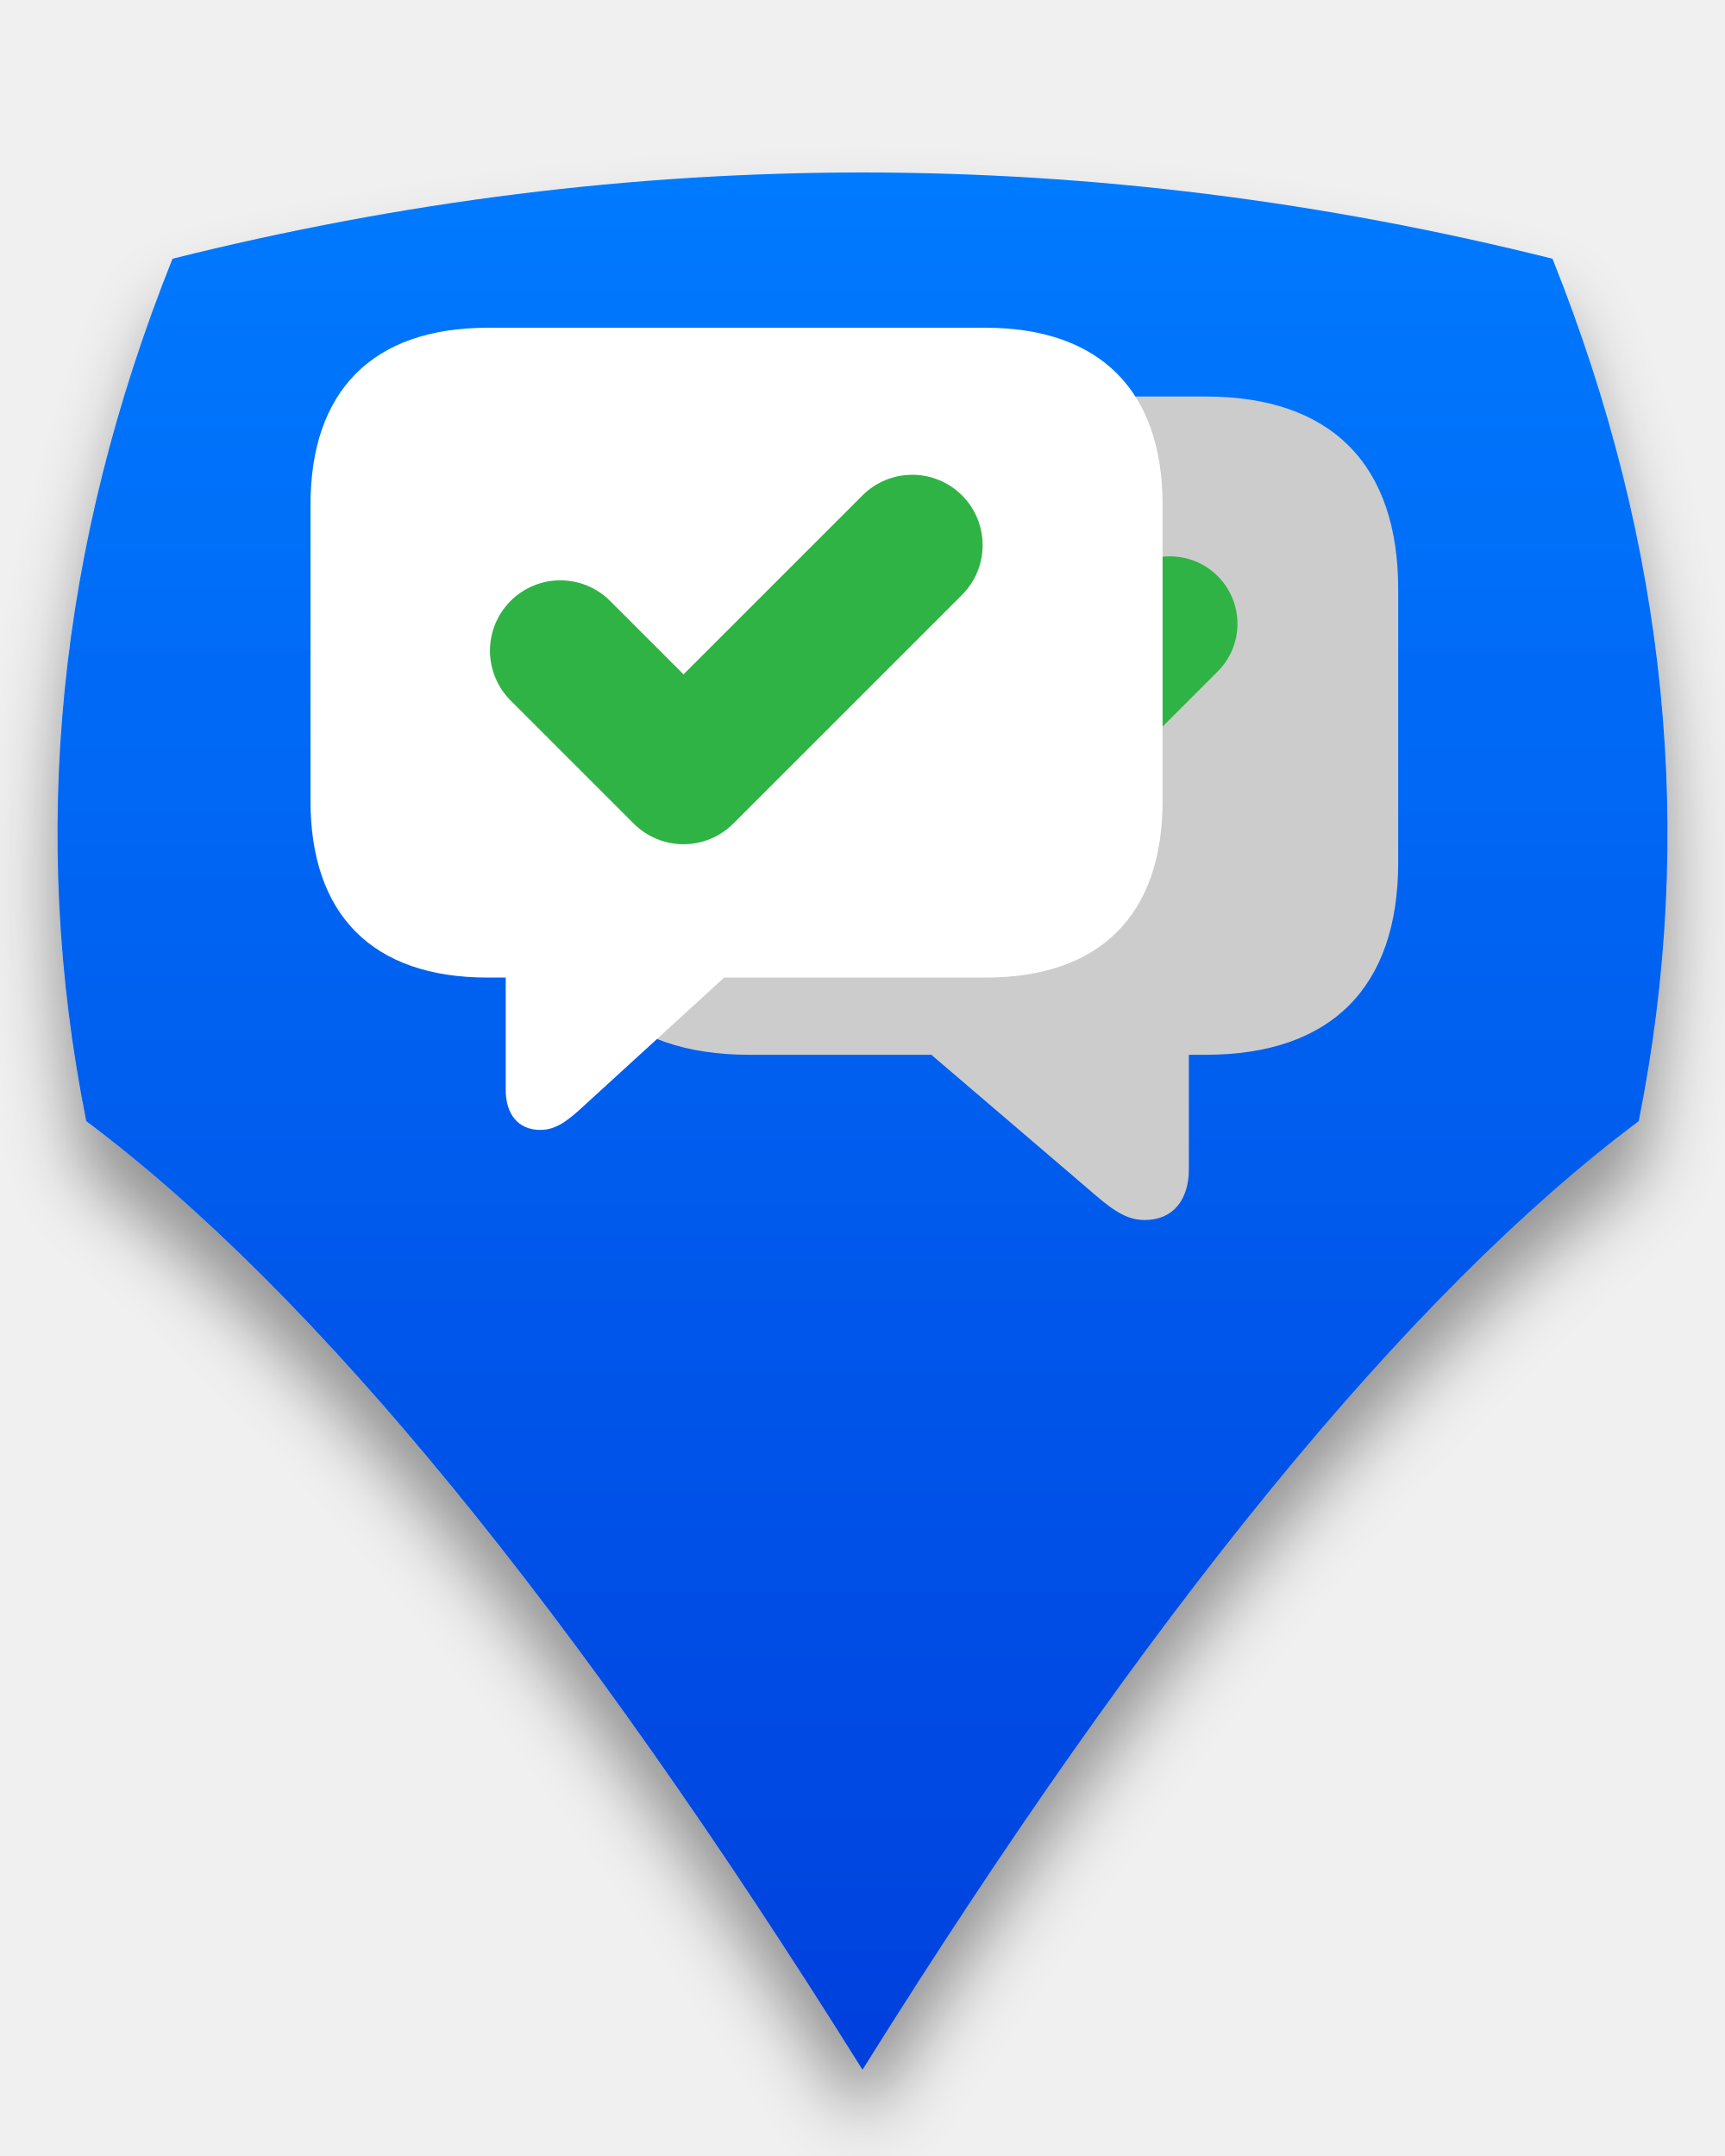
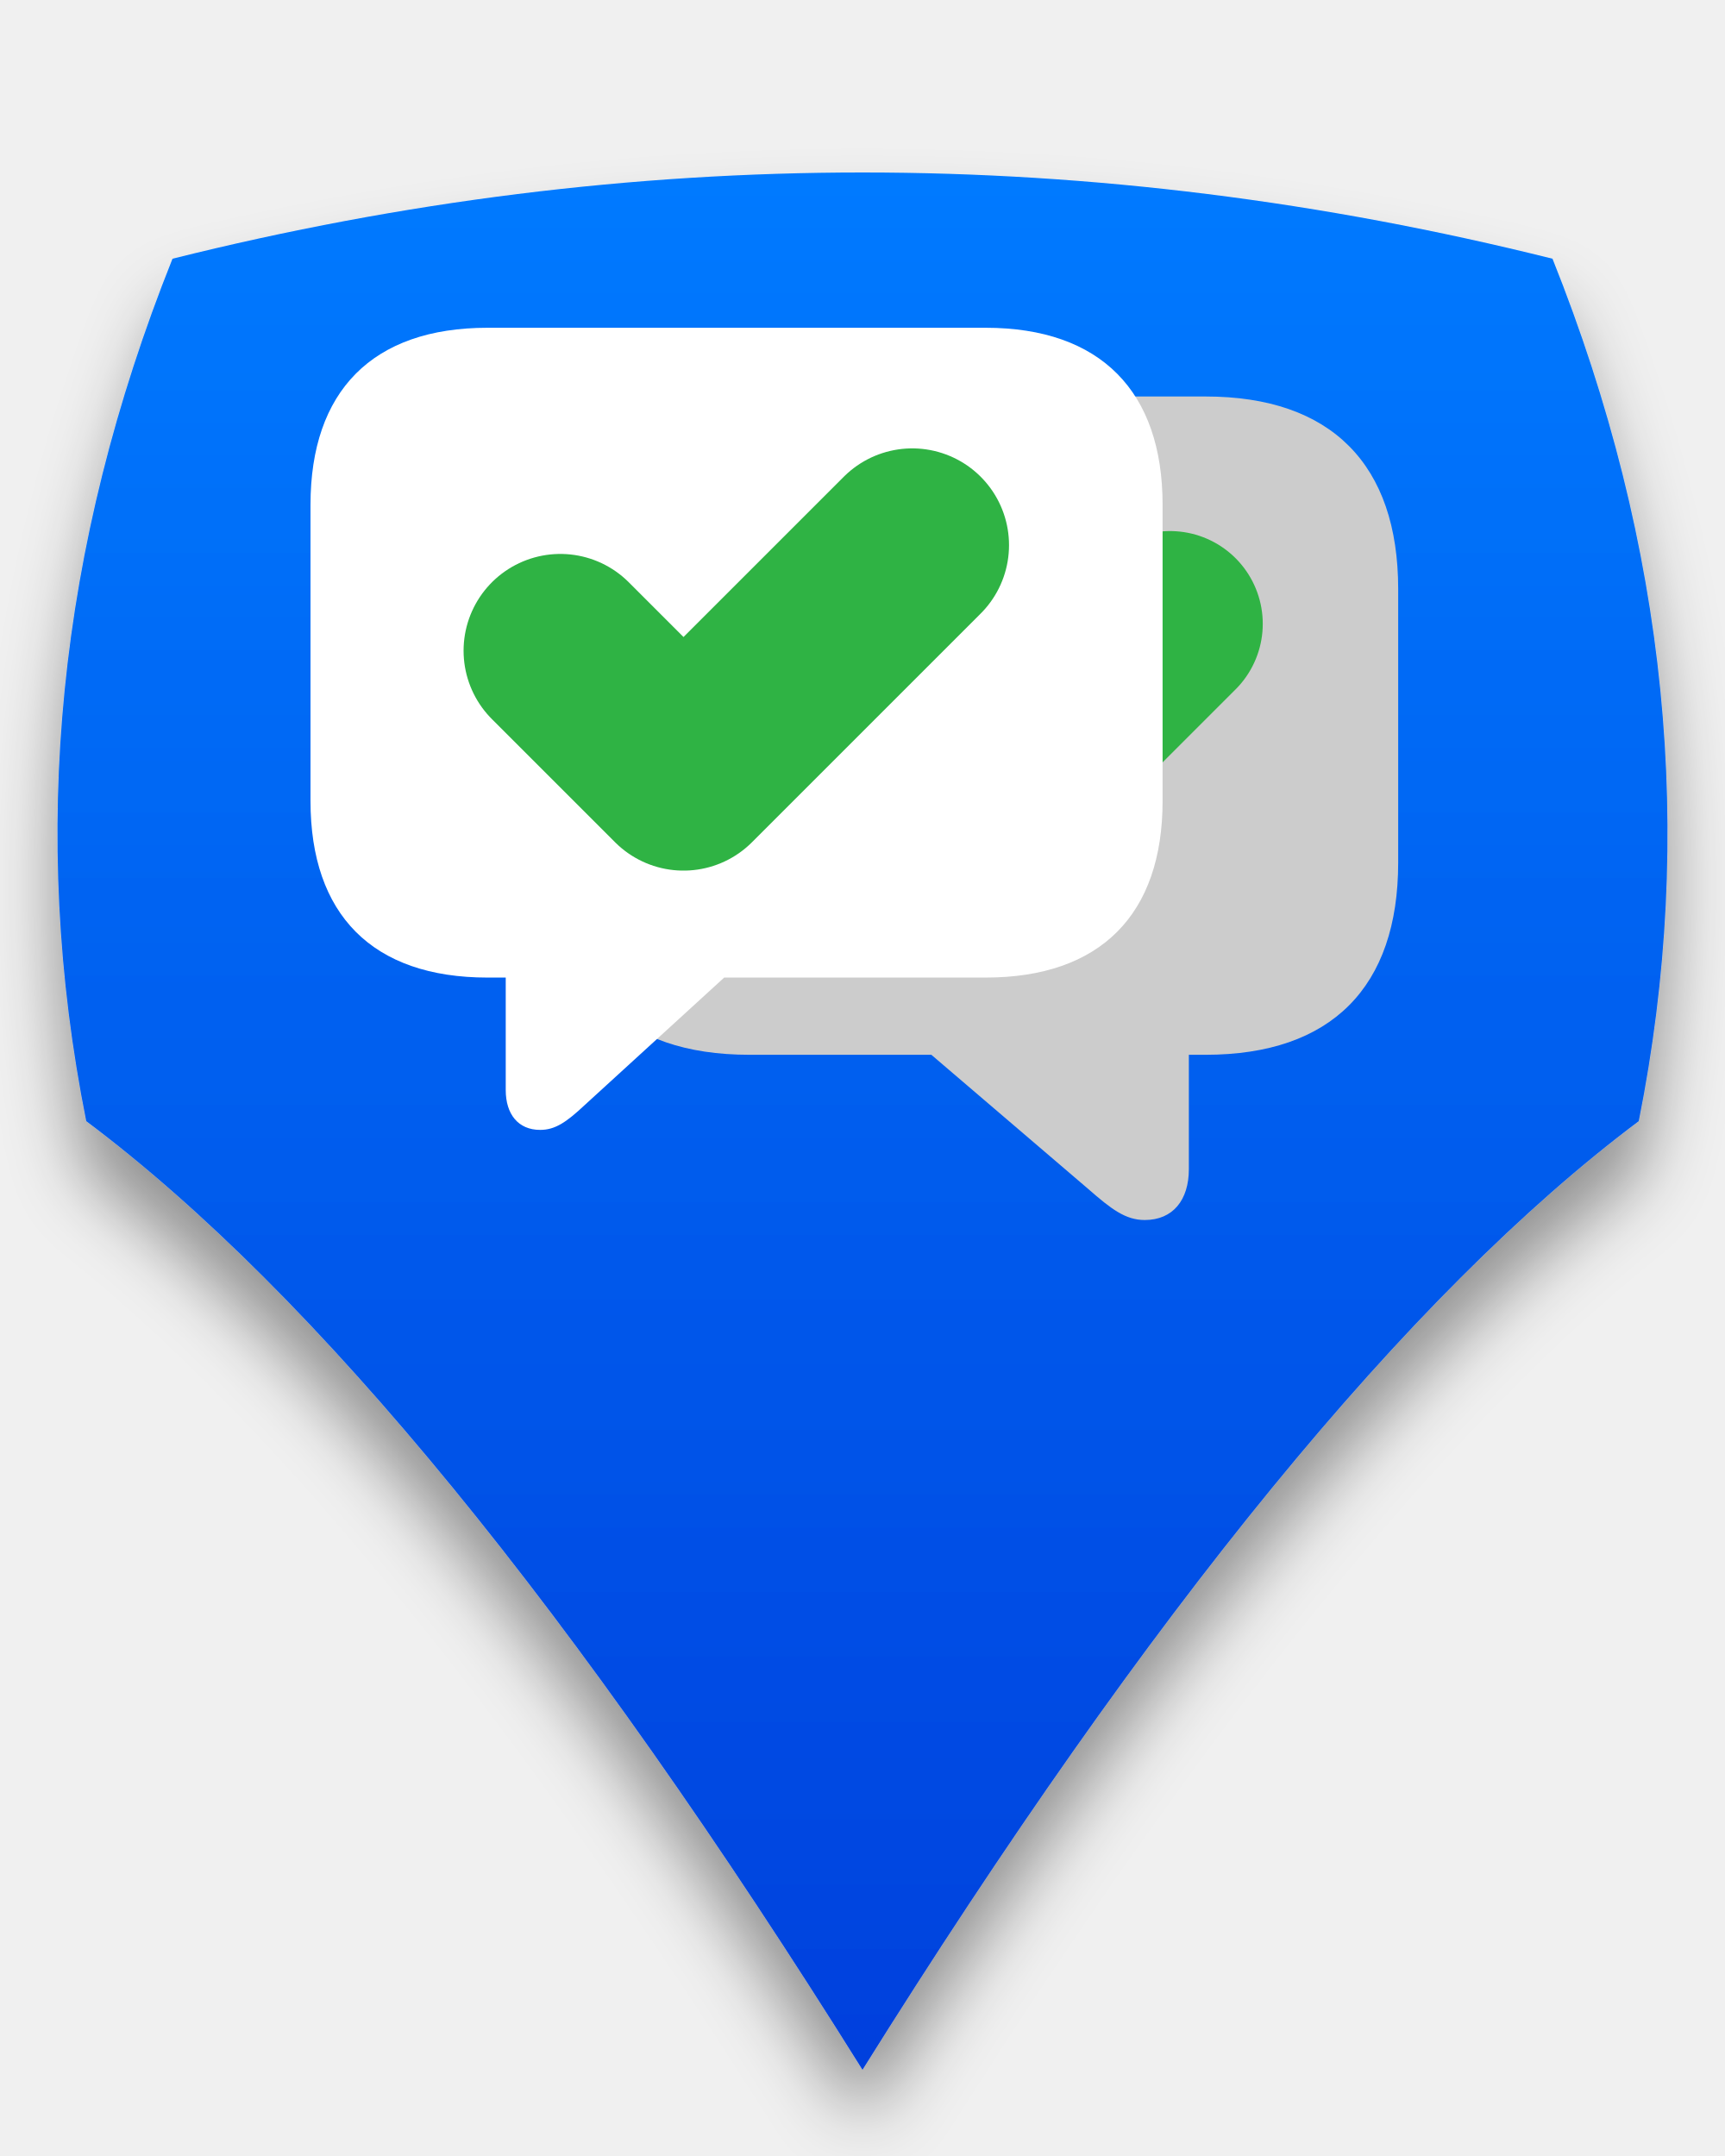
<svg xmlns="http://www.w3.org/2000/svg" width="200" height="250" viewBox="0 0 100 125">
  <defs>
    <linearGradient id="mainGradient" x1="0%" y1="0%" x2="0%" y2="100%">
      <stop offset="0%" style="stop-color:#007AFF;stop-opacity:1" />
      <stop offset="100%" style="stop-color:#0040DD;stop-opacity:1" />
    </linearGradient>
    <filter id="shadowBottom" x="-20%" y="-20%" width="140%" height="140%">
      <feDropShadow dx="0" dy="3" stdDeviation="2" flood-color="#000000" flood-opacity="0.4" />
    </filter>
  </defs>
  <path d="M10,15 Q50,5 90,15 Q100,40 95,65 Q75,80 50,120 Q25,80 5,65 Q0,40 10,15 Z" fill="url(#mainGradient)" filter="url(#shadowBottom)" />
  <g id="mark_24">
    <g transform="translate(18, 16) scale(0.85)">
      <g transform="translate(60, 45) scale(1.15) translate(-70, -50)">
        <path d="M43.857 57.063L54.646 57.063L63.919 64.995C65.325 66.226 66.16 66.863 67.302 66.863C68.972 66.863 69.917 65.676 69.917 63.852L69.917 57.063L70.906 57.063C78.376 57.063 82.332 53.042 82.332 45.659L82.332 29.443C82.332 22.061 78.376 18.018 70.906 18.018L43.857 18.018C36.365 18.018 32.41 22.061 32.41 29.443L32.41 45.703C32.41 53.064 36.365 57.063 43.857 57.063Z" fill="#CCCCCC" fill-opacity="1.0" />
        <g transform="translate(58.8, 37.5)">
-           <path d="M-10,0 L-3,7 L10,-6" fill="none" stroke="#2FB344" stroke-width="8" stroke-linecap="round" stroke-linejoin="round" />
+           <path d="M-10,0 L-3,7 L10,-6" fill="none" stroke="#2FB344" stroke-width="11" stroke-linecap="round" stroke-linejoin="round" />
        </g>
      </g>
      <g transform="translate(0, 0) scale(1.2)">
        <path d="M48.428 13.008L48.428 29.839C48.428 36.277 44.912 39.88 38.364 39.88L23.511 39.88L15.579 47.131C14.546 48.098 13.909 48.538 13.052 48.538C11.799 48.538 11.096 47.637 11.096 46.274L11.096 39.88L10.063 39.88C3.516 39.88 0 36.299 0 29.839L0 13.008C0 6.548 3.516 2.944 10.063 2.944L38.364 2.944C44.912 2.944 48.428 6.57 48.428 13.008Z" fill="#FFFFFF" />
        <g transform="translate(24.2, 21.3)">
-           <path d="M-10,0 L-3,7 L10,-6" fill="none" stroke="#2FB344" stroke-width="8" stroke-linecap="round" stroke-linejoin="round" />
+           <path d="M-10,0 L-3,7 L10,-6" fill="none" stroke="#2FB344" stroke-width="11" stroke-linecap="round" stroke-linejoin="round" />
        </g>
      </g>
    </g>
  </g>
</svg>
